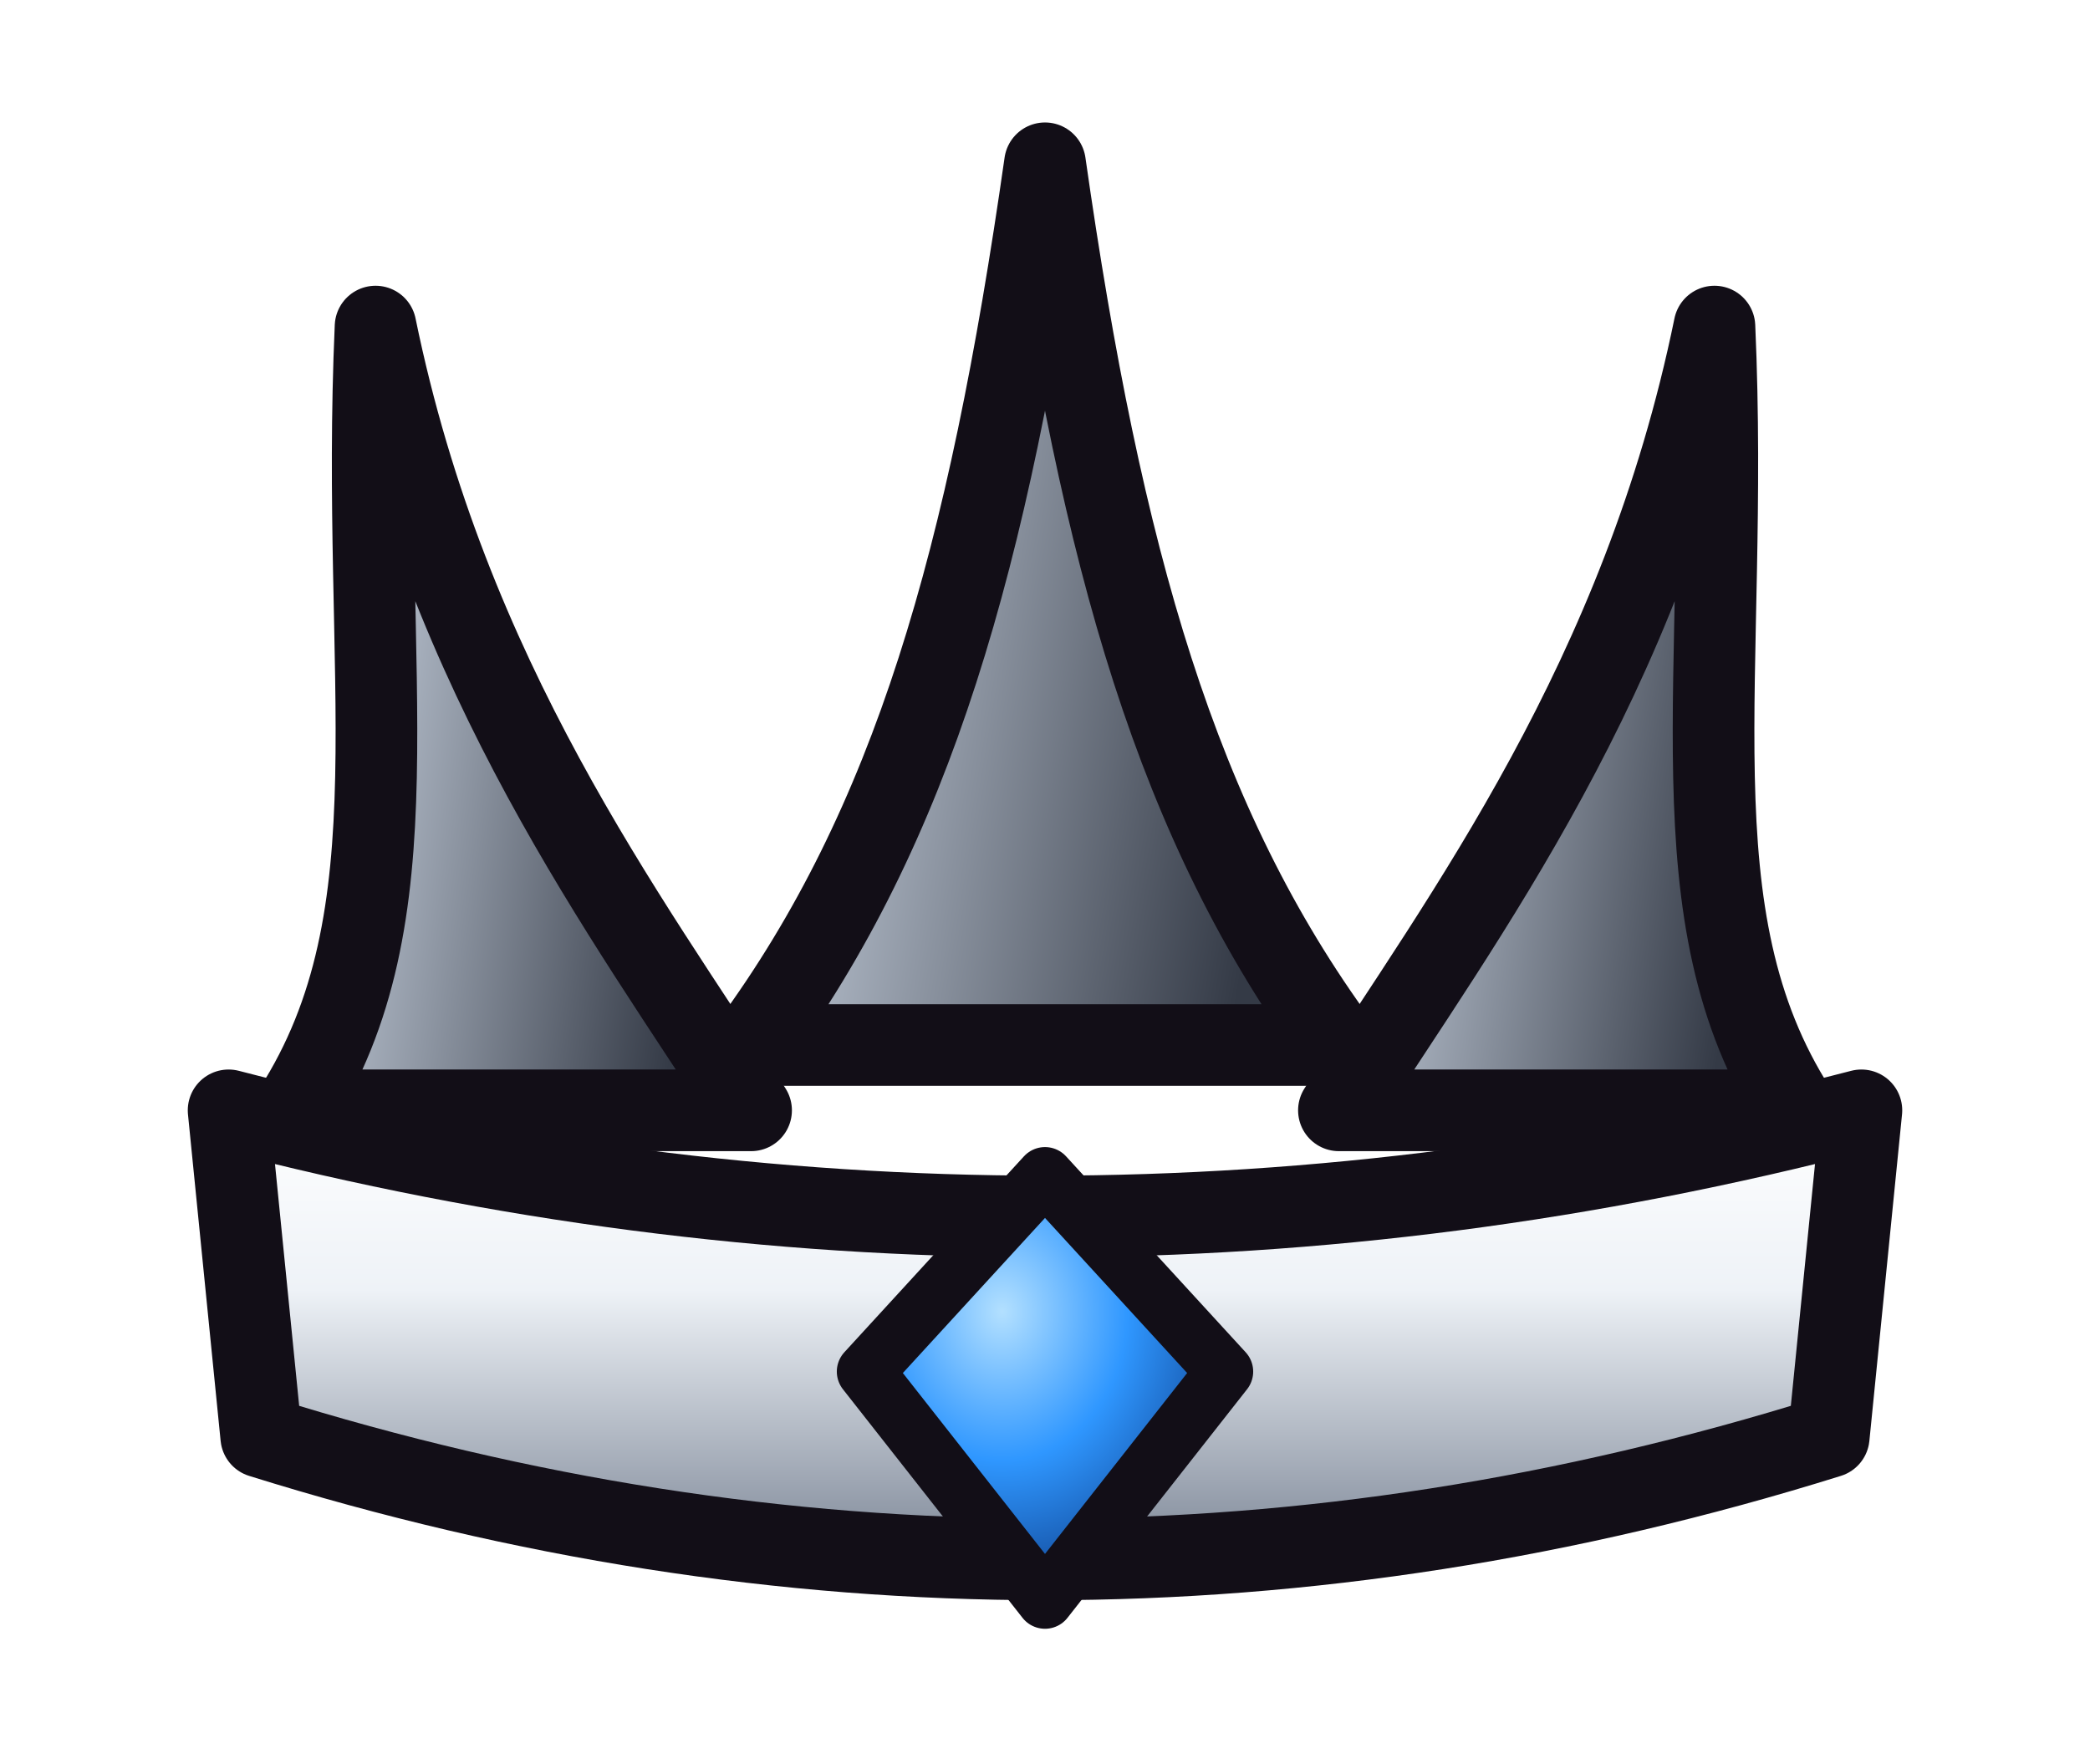
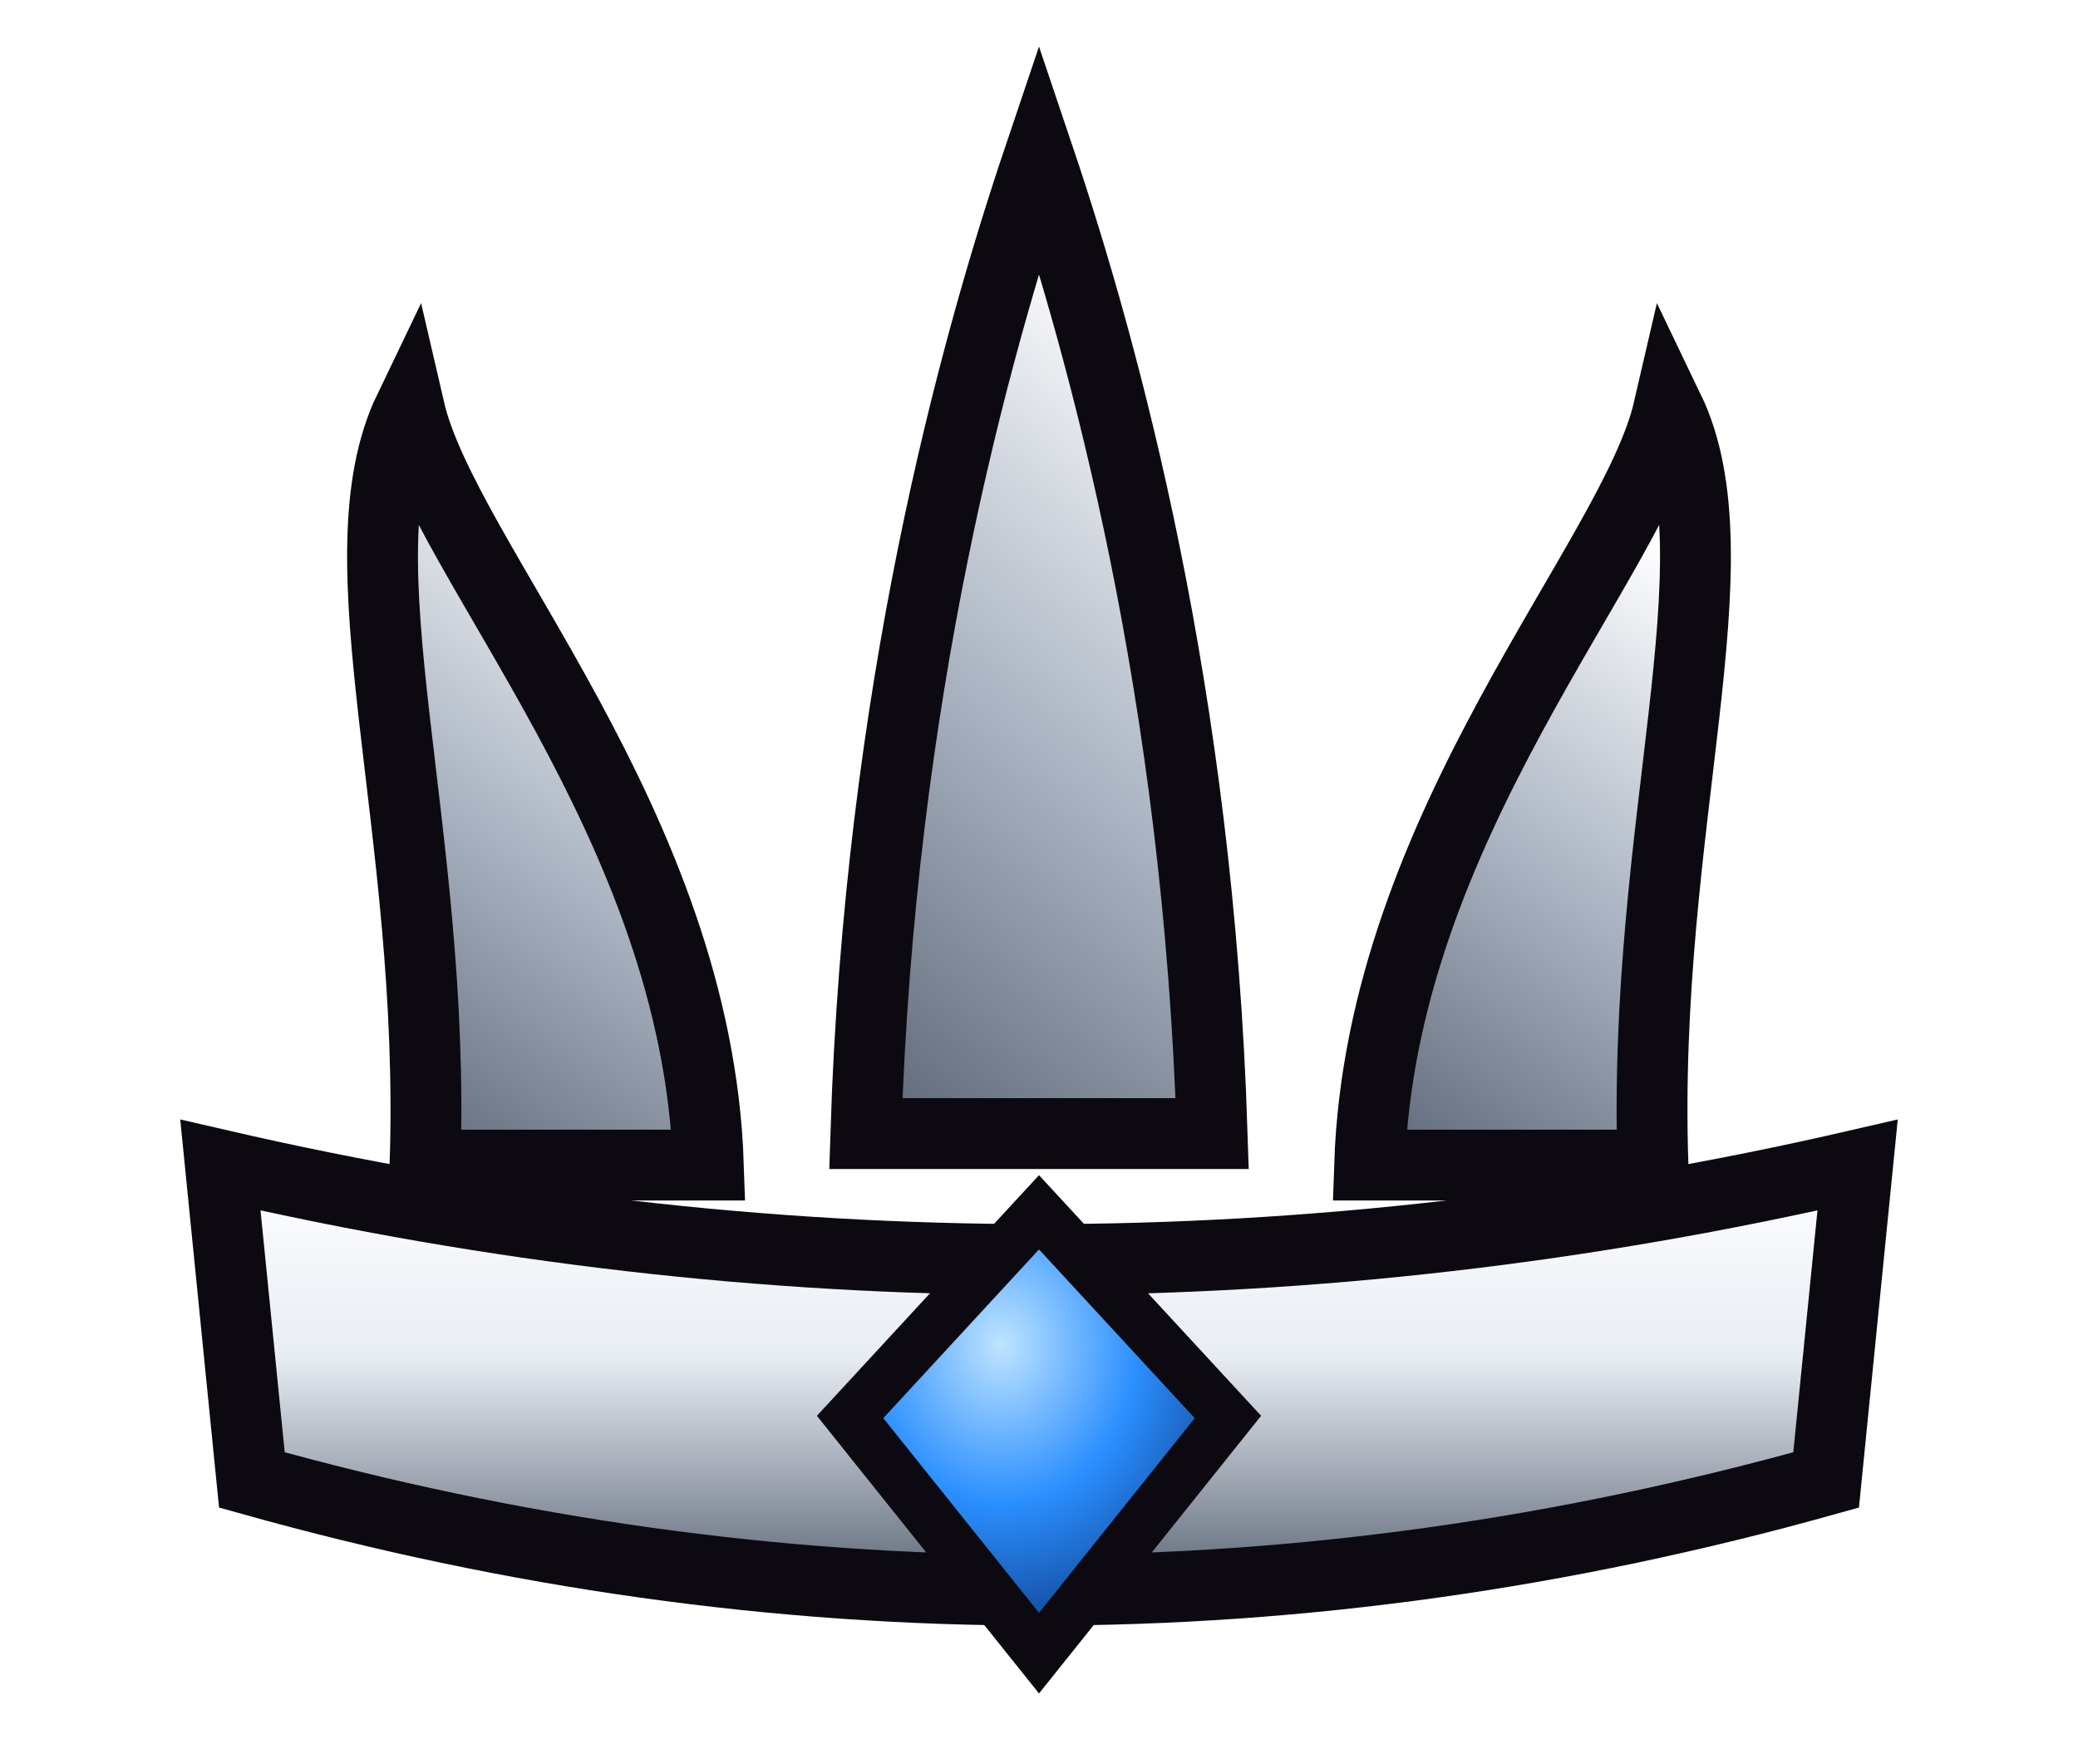
- <svg xmlns="http://www.w3.org/2000/svg" viewBox="-4 -8 128 108" width="128" height="108">
+ <svg xmlns="http://www.w3.org/2000/svg" viewBox="-6 -16 132 112" width="132" height="112">
  <defs>
-     <linearGradient id="sm2" x1="0" y1="0" x2="1" y2=".25">
-       <stop offset="0" stop-color="#eef2f7" />
-       <stop offset=".3" stop-color="#aeb7c4" />
-       <stop offset="1" stop-color="#343a46" />
+     <linearGradient id="sL2" x1="0" y1="1" x2=".3" y2="0">
+       <stop offset="0" stop-color="#5b6575" />
+       <stop offset=".5" stop-color="#a9b3c1" />
+       <stop offset="1" stop-color="#ffffff" />
    </linearGradient>
-     <linearGradient id="sb2" x1="0" y1="0" x2="0" y2="1">
+     <linearGradient id="sB2" x1="0" y1="0" x2="0" y2="1">
      <stop offset="0" stop-color="#ffffff" />
-       <stop offset=".4" stop-color="#eef2f7" />
-       <stop offset="1" stop-color="#7d8797" />
+       <stop offset=".45" stop-color="#e8edf4" />
+       <stop offset="1" stop-color="#5b6575" />
    </linearGradient>
-     <radialGradient id="sg2" cx="38%" cy="32%" r="78%">
-       <stop offset="0" stop-color="#b3e0ff" />
-       <stop offset=".45" stop-color="#2f97ff" />
-       <stop offset="1" stop-color="#082f78" />
+     <radialGradient id="sG2" cx="40%" cy="30%" r="80%">
+       <stop offset="0" stop-color="#bfe4ff" />
+       <stop offset=".45" stop-color="#2b8fff" />
+       <stop offset="1" stop-color="#06286a" />
    </radialGradient>
  </defs>
-   <g fill="url(#sm2)" stroke="#120e17" stroke-width="5" stroke-linejoin="round">
-     <path d="M14 60 C21.7 48 18.04 33.6 19 12 C23.43 33.6 34.3 48 42 60 Z" />
-     <path d="M42 56 C51.9 42.5 56.53 26.3 60 2 C63.47 26.3 68.1 42.5 78 56 Z" />
-     <path d="M78 60 C85.7 48 96.57 33.6 101 12 C101.96 33.6 98.3 48 106 60 Z" />
+   <g fill="url(#sL2)" stroke="#0c0a10" stroke-width="4.5" stroke-linejoin="miter" stroke-miterlimit="14">
+     <path d="M21 58 C21.72 36.4 15.38 19.6 20 10 C22.22 19.6 38.28 36.4 39 58 Z" />
+     <path d="M49 56 C49.88 28.1 55.82 6.4 60 -6 C64.18 6.4 70.12 28.1 71 56 Z" />
+     <path d="M81 58 C81.72 36.4 97.78 19.6 100 10 C104.62 19.6 98.28 36.4 99 58 Z" />
  </g>
-   <path d="M10 60 Q60 73 110 60 L108 80 Q60 95 12 80 Z" fill="url(#sb2)" stroke="#120e17" stroke-width="5" stroke-linejoin="round" />
-   <path d="M60 64 L71 76 L60 90 L49 76 Z" fill="url(#sg2)" stroke="#120e17" stroke-width="3.5" stroke-linejoin="round" />
+   <path d="M8 58 Q60 70 112 58 L110 78 Q60 92 10 78 Z" fill="url(#sB2)" stroke="#0c0a10" stroke-width="4.5" stroke-linejoin="miter" />
+   <path d="M60 61 L72 74 L60 89 L48 74 Z" fill="url(#sG2)" stroke="#0c0a10" stroke-width="3.2" stroke-linejoin="miter" />
</svg>
